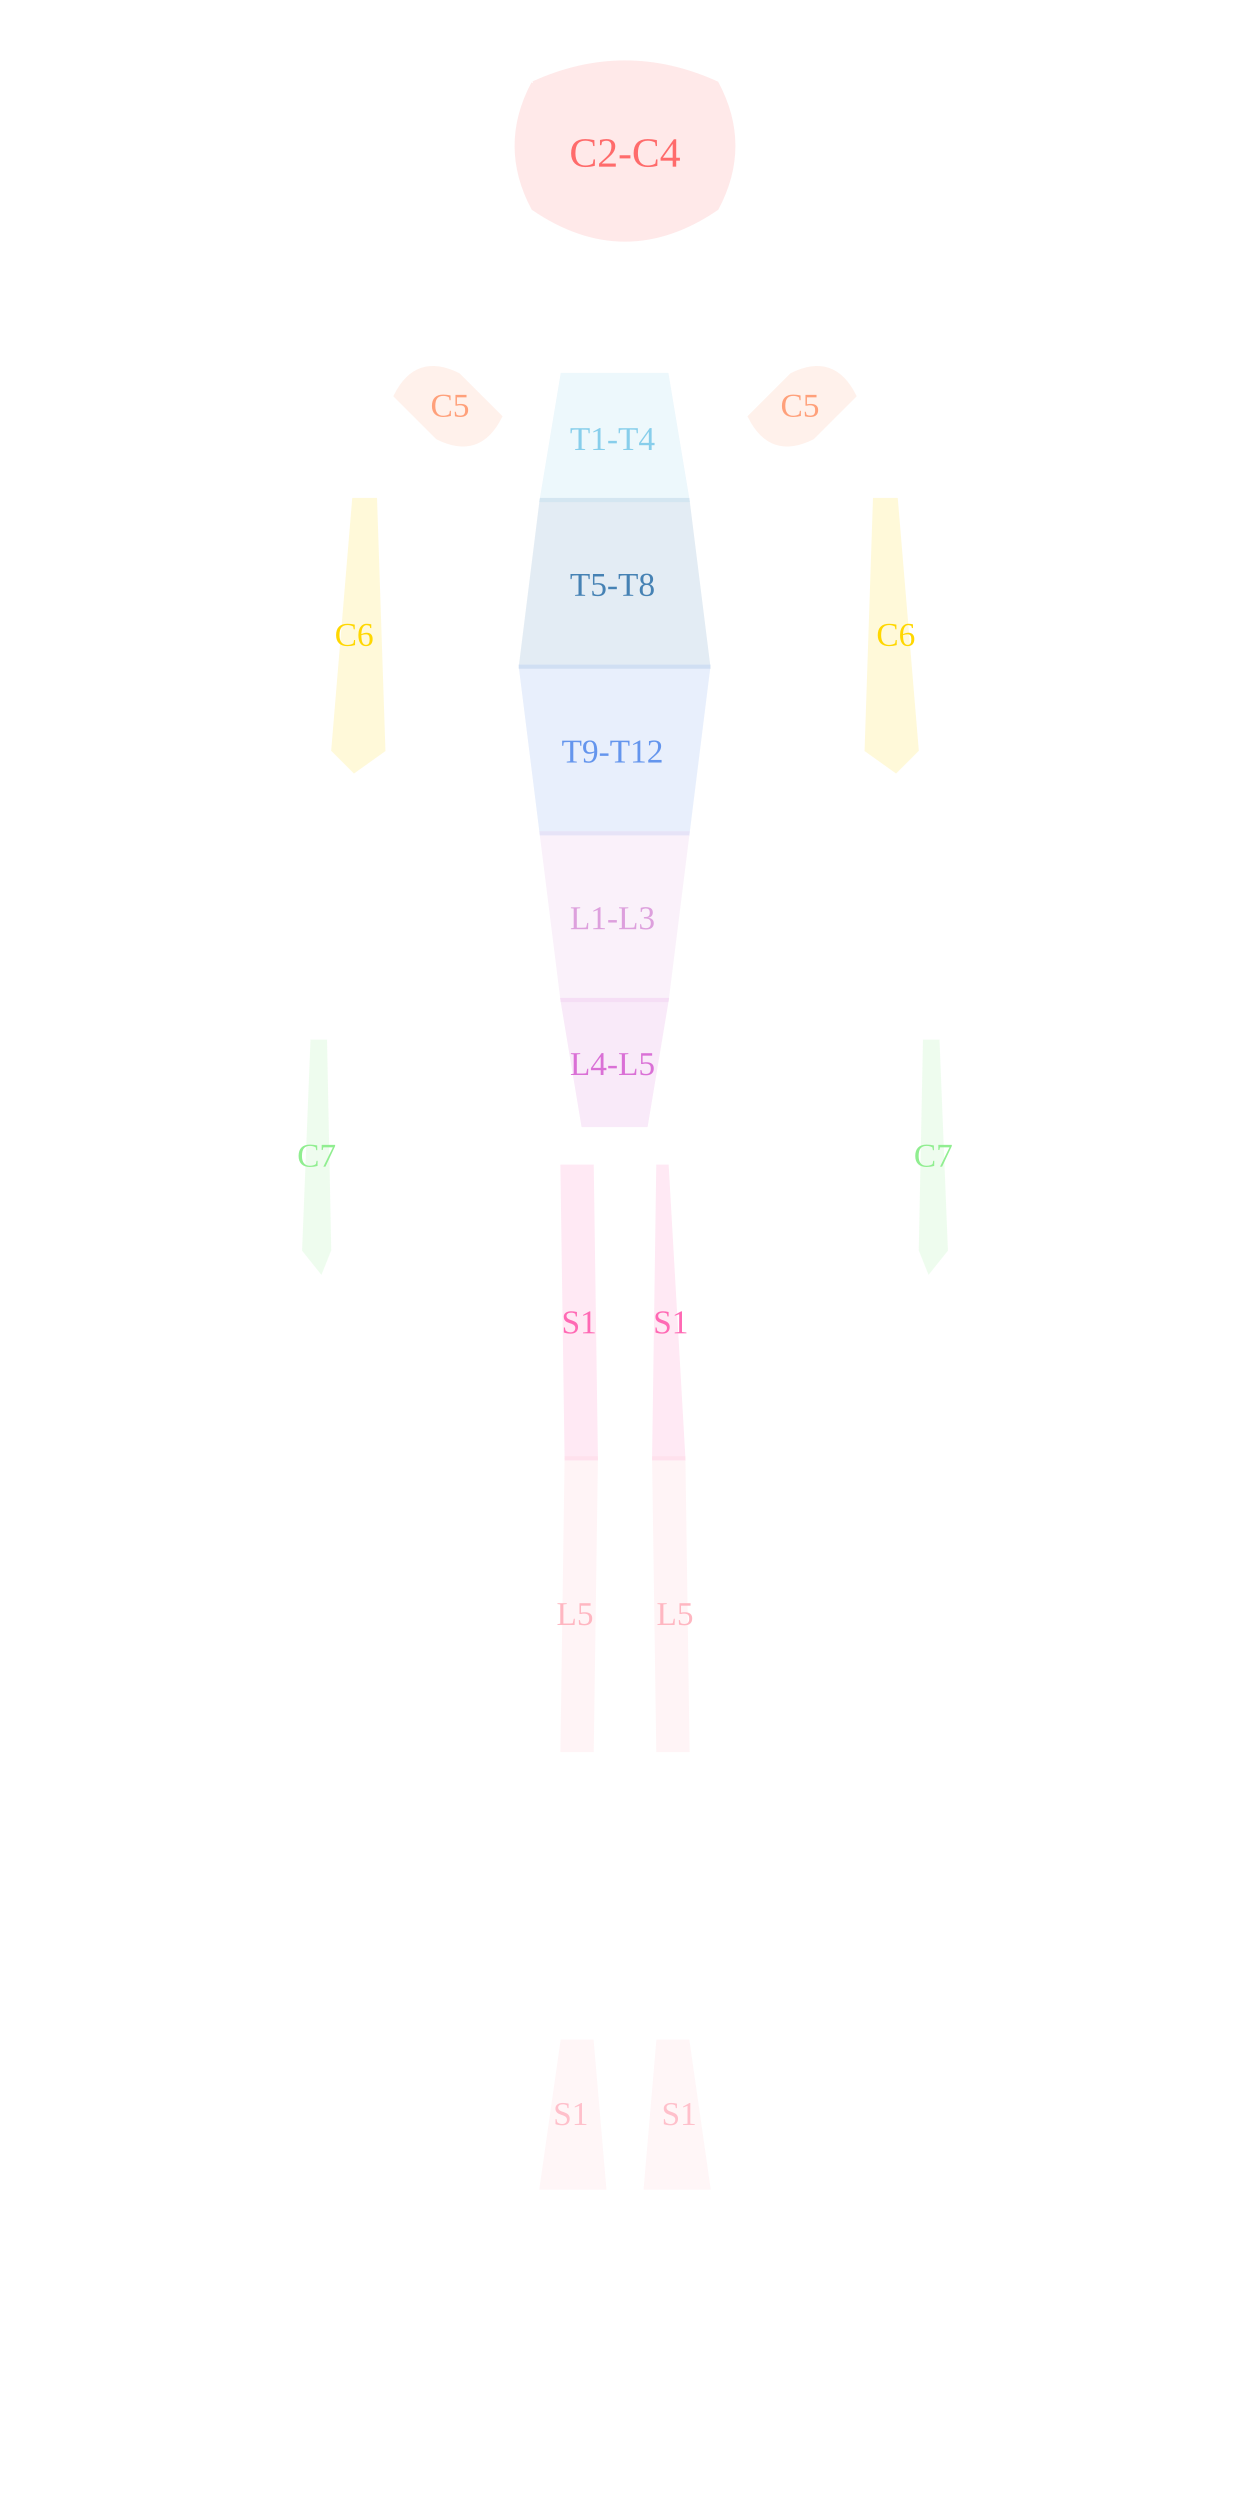
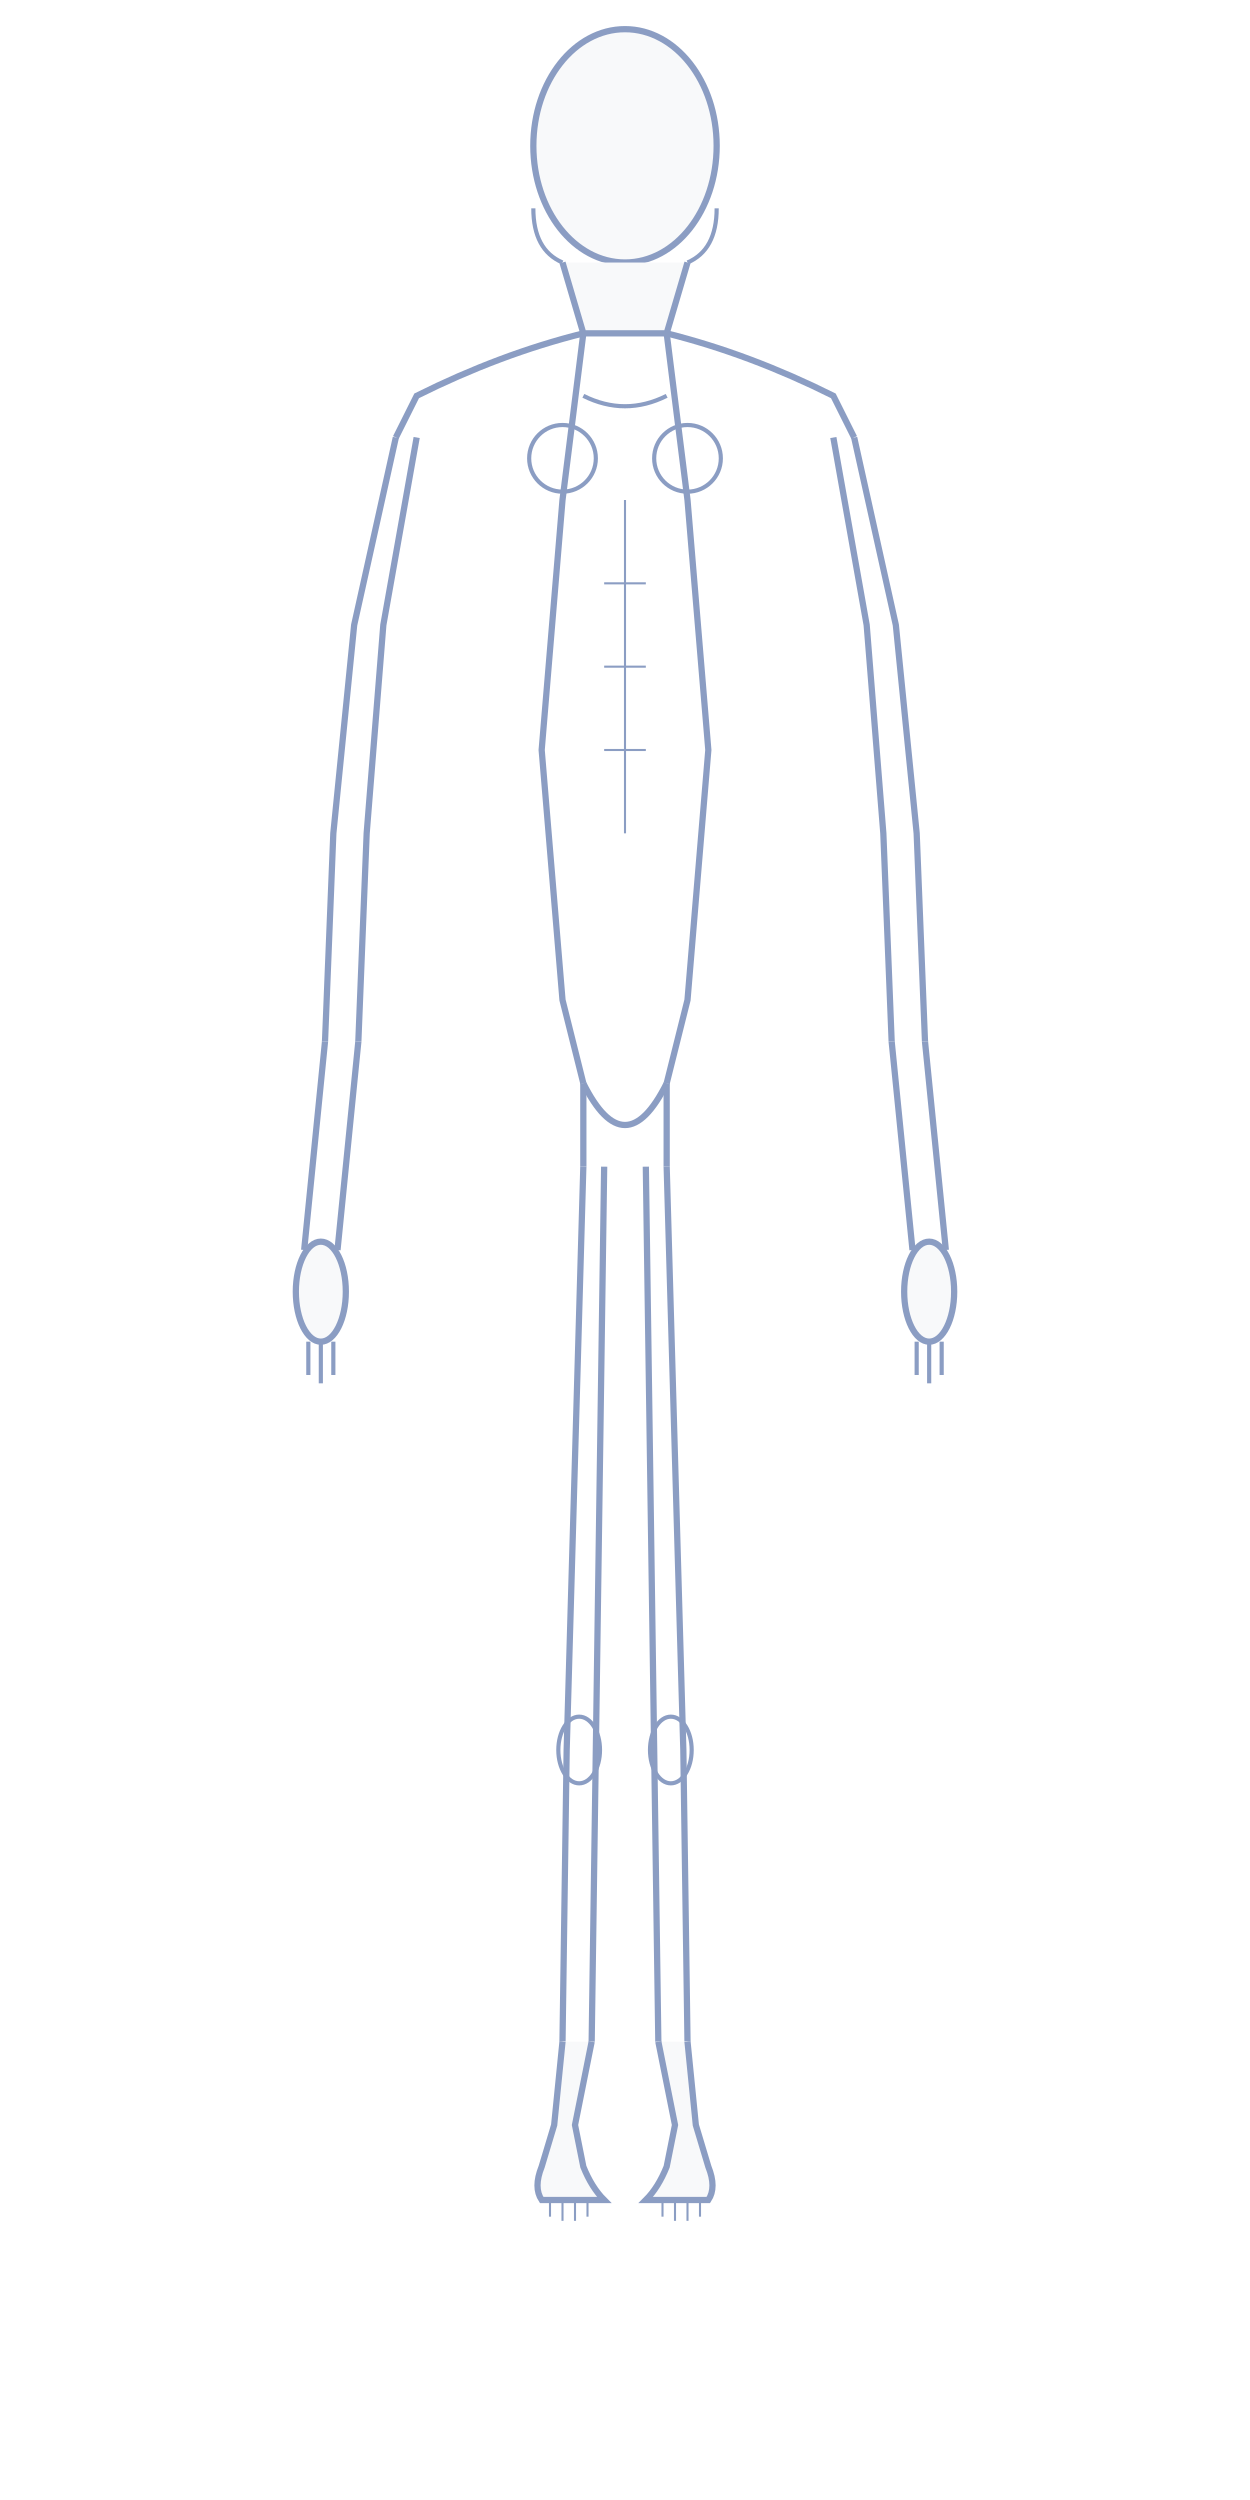
<svg xmlns="http://www.w3.org/2000/svg" viewBox="0 0 300 600" fill="none">
-   <path d="M 128 20 Q 150 10 172 20 Q 180 35 172 50 Q 150 65 128 50 Q 120 35 128 20" stroke="#FF6B6B" stroke-width="1" fill="#FF6B6B" opacity="0.15" />
-   <text x="150" y="40" font-size="10" fill="#FF6B6B" text-anchor="middle">C2-C4</text>
-   <path d="M 95 95 Q 100 85 110 90 L 120 100 Q 115 110 105 105 Z" stroke="#FFA07A" stroke-width="1" fill="#FFA07A" opacity="0.15" />
-   <text x="108" y="100" font-size="8" fill="#FFA07A" text-anchor="middle">C5</text>
-   <path d="M 205 95 Q 200 85 190 90 L 180 100 Q 185 110 195 105 Z" stroke="#FFA07A" stroke-width="1" fill="#FFA07A" opacity="0.15" />
-   <text x="192" y="100" font-size="8" fill="#FFA07A" text-anchor="middle">C5</text>
-   <path d="M 85 120 L 80 180 L 85 185 L 92 180 L 90 120 Z" stroke="#FFD700" stroke-width="1" fill="#FFD700" opacity="0.15" />
-   <text x="85" y="155" font-size="8" fill="#FFD700" text-anchor="middle">C6</text>
-   <path d="M 215 120 L 220 180 L 215 185 L 208 180 L 210 120 Z" stroke="#FFD700" stroke-width="1" fill="#FFD700" opacity="0.15" />
-   <text x="215" y="155" font-size="8" fill="#FFD700" text-anchor="middle">C6</text>
-   <path d="M 75 250 L 73 300 L 77 305 L 79 300 L 78 250 Z" stroke="#90EE90" stroke-width="1" fill="#90EE90" opacity="0.15" />
-   <text x="76" y="280" font-size="8" fill="#90EE90" text-anchor="middle">C7</text>
-   <path d="M 225 250 L 227 300 L 223 305 L 221 300 L 222 250 Z" stroke="#90EE90" stroke-width="1" fill="#90EE90" opacity="0.15" />
-   <text x="224" y="280" font-size="8" fill="#90EE90" text-anchor="middle">C7</text>
-   <path d="M 135 90 L 130 120 L 165 120 L 160 90 Z" stroke="#87CEEB" stroke-width="1" fill="#87CEEB" opacity="0.15" />
-   <text x="147" y="108" font-size="8" fill="#87CEEB" text-anchor="middle">T1-T4</text>
-   <path d="M 130 120 L 125 160 L 170 160 L 165 120 Z" stroke="#4682B4" stroke-width="1" fill="#4682B4" opacity="0.15" />
-   <text x="147" y="143" font-size="8" fill="#4682B4" text-anchor="middle">T5-T8</text>
-   <path d="M 125 160 L 130 200 L 165 200 L 170 160 Z" stroke="#6495ED" stroke-width="1" fill="#6495ED" opacity="0.15" />
-   <text x="147" y="183" font-size="8" fill="#6495ED" text-anchor="middle">T9-T12</text>
-   <path d="M 130 200 L 135 240 L 160 240 L 165 200 Z" stroke="#DDA0DD" stroke-width="1" fill="#DDA0DD" opacity="0.15" />
-   <text x="147" y="223" font-size="8" fill="#DDA0DD" text-anchor="middle">L1-L3</text>
-   <path d="M 135 240 L 140 270 L 155 270 L 160 240 Z" stroke="#DA70D6" stroke-width="1" fill="#DA70D6" opacity="0.15" />
-   <text x="147" y="258" font-size="8" fill="#DA70D6" text-anchor="middle">L4-L5</text>
-   <path d="M 135 280 L 136 350 L 143 350 L 142 280 Z" stroke="#FF69B4" stroke-width="1" fill="#FF69B4" opacity="0.15" />
-   <text x="139" y="320" font-size="8" fill="#FF69B4" text-anchor="middle">S1</text>
-   <path d="M 160 280 L 164 350 L 157 350 L 158 280 Z" stroke="#FF69B4" stroke-width="1" fill="#FF69B4" opacity="0.15" />
-   <text x="161" y="320" font-size="8" fill="#FF69B4" text-anchor="middle">S1</text>
-   <path d="M 136 350 L 135 420 L 142 420 L 143 350 Z" stroke="#FFB6C1" stroke-width="1" fill="#FFB6C1" opacity="0.15" />
-   <text x="138" y="390" font-size="8" fill="#FFB6C1" text-anchor="middle">L5</text>
-   <path d="M 164 350 L 165 420 L 158 420 L 157 350 Z" stroke="#FFB6C1" stroke-width="1" fill="#FFB6C1" opacity="0.15" />
-   <text x="162" y="390" font-size="8" fill="#FFB6C1" text-anchor="middle">L5</text>
-   <path d="M 135 490 L 130 525 L 145 525 L 142 490 Z" stroke="#FFC0CB" stroke-width="1" fill="#FFC0CB" opacity="0.15" />
-   <text x="137" y="510" font-size="8" fill="#FFC0CB" text-anchor="middle">S1</text>
-   <path d="M 165 490 L 170 525 L 155 525 L 158 490 Z" stroke="#FFC0CB" stroke-width="1" fill="#FFC0CB" opacity="0.15" />
-   <text x="163" y="510" font-size="8" fill="#FFC0CB" text-anchor="middle">S1</text>
+   <ellipse cx="150" cy="35" rx="22" ry="28" stroke="#8B9DC3" stroke-width="1.5" fill="#F8F9FA" />
+   <path d="M 128 50 Q 128 60 135 63" stroke="#8B9DC3" stroke-width="1" fill="none" />
+   <path d="M 172 50 Q 172 60 165 63" stroke="#8B9DC3" stroke-width="1" fill="none" />
+   <path d="M 135 63 L 140 80 L 160 80 L 165 63" stroke="#8B9DC3" stroke-width="1.5" fill="#F8F9FA" />
+   <path d="M 140 80 Q 120 85 100 95 L 95 105" stroke="#8B9DC3" stroke-width="1.5" fill="none" />
+   <path d="M 160 80 Q 180 85 200 95 L 205 105" stroke="#8B9DC3" stroke-width="1.5" fill="none" />
+   <path d="M 140 80 L 135 120 L 130 180 L 135 240 L 140 260" stroke="#8B9DC3" stroke-width="1.5" fill="none" />
+   <path d="M 160 80 L 165 120 L 170 180 L 165 240 L 160 260" stroke="#8B9DC3" stroke-width="1.5" fill="none" />
+   <ellipse cx="135" cy="110" rx="8" ry="8" stroke="#8B9DC3" stroke-width="1" fill="none" />
+   <ellipse cx="165" cy="110" rx="8" ry="8" stroke="#8B9DC3" stroke-width="1" fill="none" />
+   <path d="M 140 95 Q 150 100 160 95" stroke="#8B9DC3" stroke-width="1" fill="none" />
+   <line x1="145" y1="140" x2="155" y2="140" stroke="#8B9DC3" stroke-width="0.5" />
+   <line x1="145" y1="160" x2="155" y2="160" stroke="#8B9DC3" stroke-width="0.5" />
+   <line x1="145" y1="180" x2="155" y2="180" stroke="#8B9DC3" stroke-width="0.5" />
+   <line x1="150" y1="120" x2="150" y2="200" stroke="#8B9DC3" stroke-width="0.5" />
+   <path d="M 140 260 Q 145 270 150 270 Q 155 270 160 260" stroke="#8B9DC3" stroke-width="1.5" fill="none" />
+   <line x1="140" y1="260" x2="140" y2="280" stroke="#8B9DC3" stroke-width="1.5" />
+   <line x1="160" y1="260" x2="160" y2="280" stroke="#8B9DC3" stroke-width="1.5" />
+   <path d="M 95 105 L 85 150 L 80 200 L 78 250" stroke="#8B9DC3" stroke-width="1.5" fill="none" />
+   <path d="M 100 105 L 92 150 L 88 200 L 86 250" stroke="#8B9DC3" stroke-width="1.5" fill="none" />
+   <path d="M 78 250 L 75 280 L 73 300" stroke="#8B9DC3" stroke-width="1.5" fill="none" />
+   <path d="M 86 250 L 83 280 L 81 300" stroke="#8B9DC3" stroke-width="1.5" fill="none" />
+   <ellipse cx="77" cy="310" rx="6" ry="12" stroke="#8B9DC3" stroke-width="1.5" fill="#F8F9FA" />
+   <line x1="74" y1="322" x2="74" y2="330" stroke="#8B9DC3" stroke-width="1" />
+   <line x1="77" y1="322" x2="77" y2="332" stroke="#8B9DC3" stroke-width="1" />
+   <line x1="80" y1="322" x2="80" y2="330" stroke="#8B9DC3" stroke-width="1" />
+   <path d="M 205 105 L 215 150 L 220 200 L 222 250" stroke="#8B9DC3" stroke-width="1.5" fill="none" />
+   <path d="M 200 105 L 208 150 L 212 200 L 214 250" stroke="#8B9DC3" stroke-width="1.5" fill="none" />
+   <path d="M 222 250 L 225 280 L 227 300" stroke="#8B9DC3" stroke-width="1.5" fill="none" />
+   <path d="M 214 250 L 217 280 L 219 300" stroke="#8B9DC3" stroke-width="1.5" fill="none" />
+   <ellipse cx="223" cy="310" rx="6" ry="12" stroke="#8B9DC3" stroke-width="1.5" fill="#F8F9FA" />
+   <line x1="220" y1="322" x2="220" y2="330" stroke="#8B9DC3" stroke-width="1" />
+   <line x1="223" y1="322" x2="223" y2="332" stroke="#8B9DC3" stroke-width="1" />
+   <line x1="226" y1="322" x2="226" y2="330" stroke="#8B9DC3" stroke-width="1" />
+   <path d="M 140 280 L 138 350 L 136 420 L 135 490" stroke="#8B9DC3" stroke-width="1.5" fill="none" />
+   <path d="M 145 280 L 144 350 L 143 420 L 142 490" stroke="#8B9DC3" stroke-width="1.5" fill="none" />
+   <ellipse cx="139" cy="420" rx="5" ry="8" stroke="#8B9DC3" stroke-width="1" fill="none" />
+   <path d="M 135 490 L 133 510 L 130 520 Q 128 525 130 528 L 145 528 Q 142 525 140 520 L 138 510 L 142 490" stroke="#8B9DC3" stroke-width="1.5" fill="#F8F9FA" />
+   <line x1="132" y1="528" x2="132" y2="532" stroke="#8B9DC3" stroke-width="0.5" />
+   <line x1="135" y1="528" x2="135" y2="533" stroke="#8B9DC3" stroke-width="0.5" />
+   <line x1="138" y1="528" x2="138" y2="533" stroke="#8B9DC3" stroke-width="0.5" />
+   <line x1="141" y1="528" x2="141" y2="532" stroke="#8B9DC3" stroke-width="0.5" />
+   <path d="M 160 280 L 162 350 L 164 420 L 165 490" stroke="#8B9DC3" stroke-width="1.5" fill="none" />
+   <path d="M 155 280 L 156 350 L 157 420 L 158 490" stroke="#8B9DC3" stroke-width="1.5" fill="none" />
+   <ellipse cx="161" cy="420" rx="5" ry="8" stroke="#8B9DC3" stroke-width="1" fill="none" />
+   <path d="M 165 490 L 167 510 L 170 520 Q 172 525 170 528 L 155 528 Q 158 525 160 520 L 162 510 L 158 490" stroke="#8B9DC3" stroke-width="1.5" fill="#F8F9FA" />
+   <line x1="168" y1="528" x2="168" y2="532" stroke="#8B9DC3" stroke-width="0.5" />
+   <line x1="165" y1="528" x2="165" y2="533" stroke="#8B9DC3" stroke-width="0.5" />
+   <line x1="162" y1="528" x2="162" y2="533" stroke="#8B9DC3" stroke-width="0.5" />
+   <line x1="159" y1="528" x2="159" y2="532" stroke="#8B9DC3" stroke-width="0.5" />
</svg>
